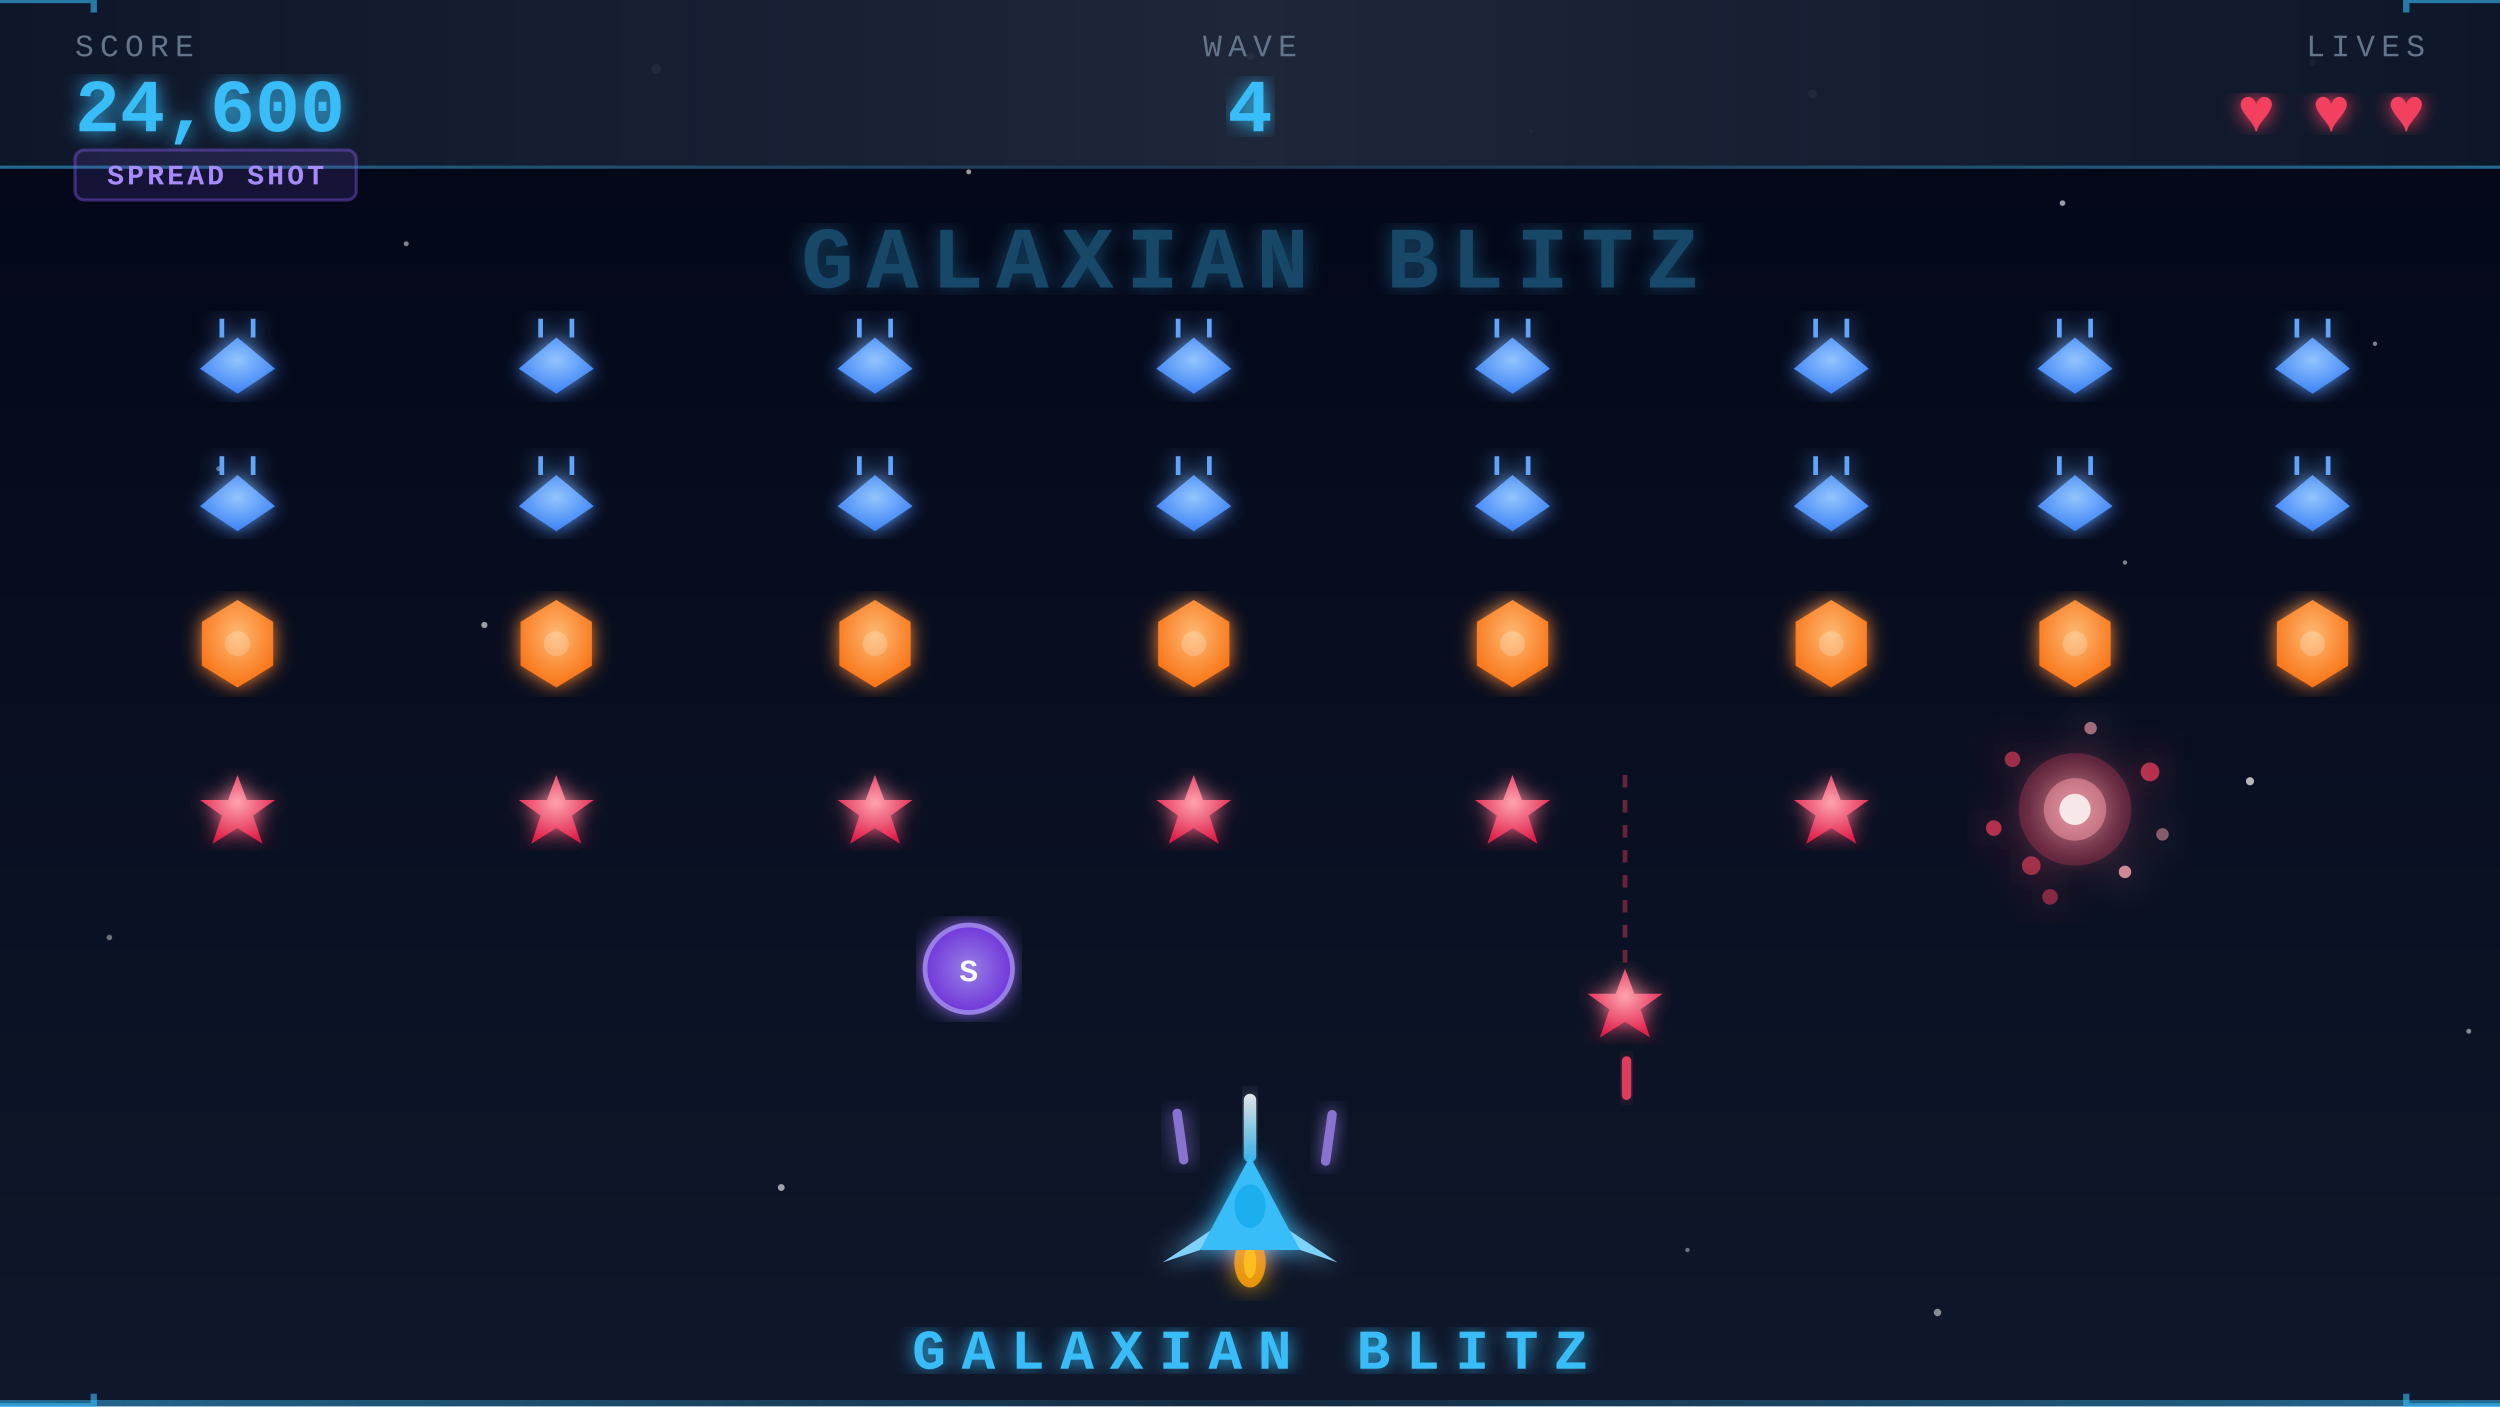
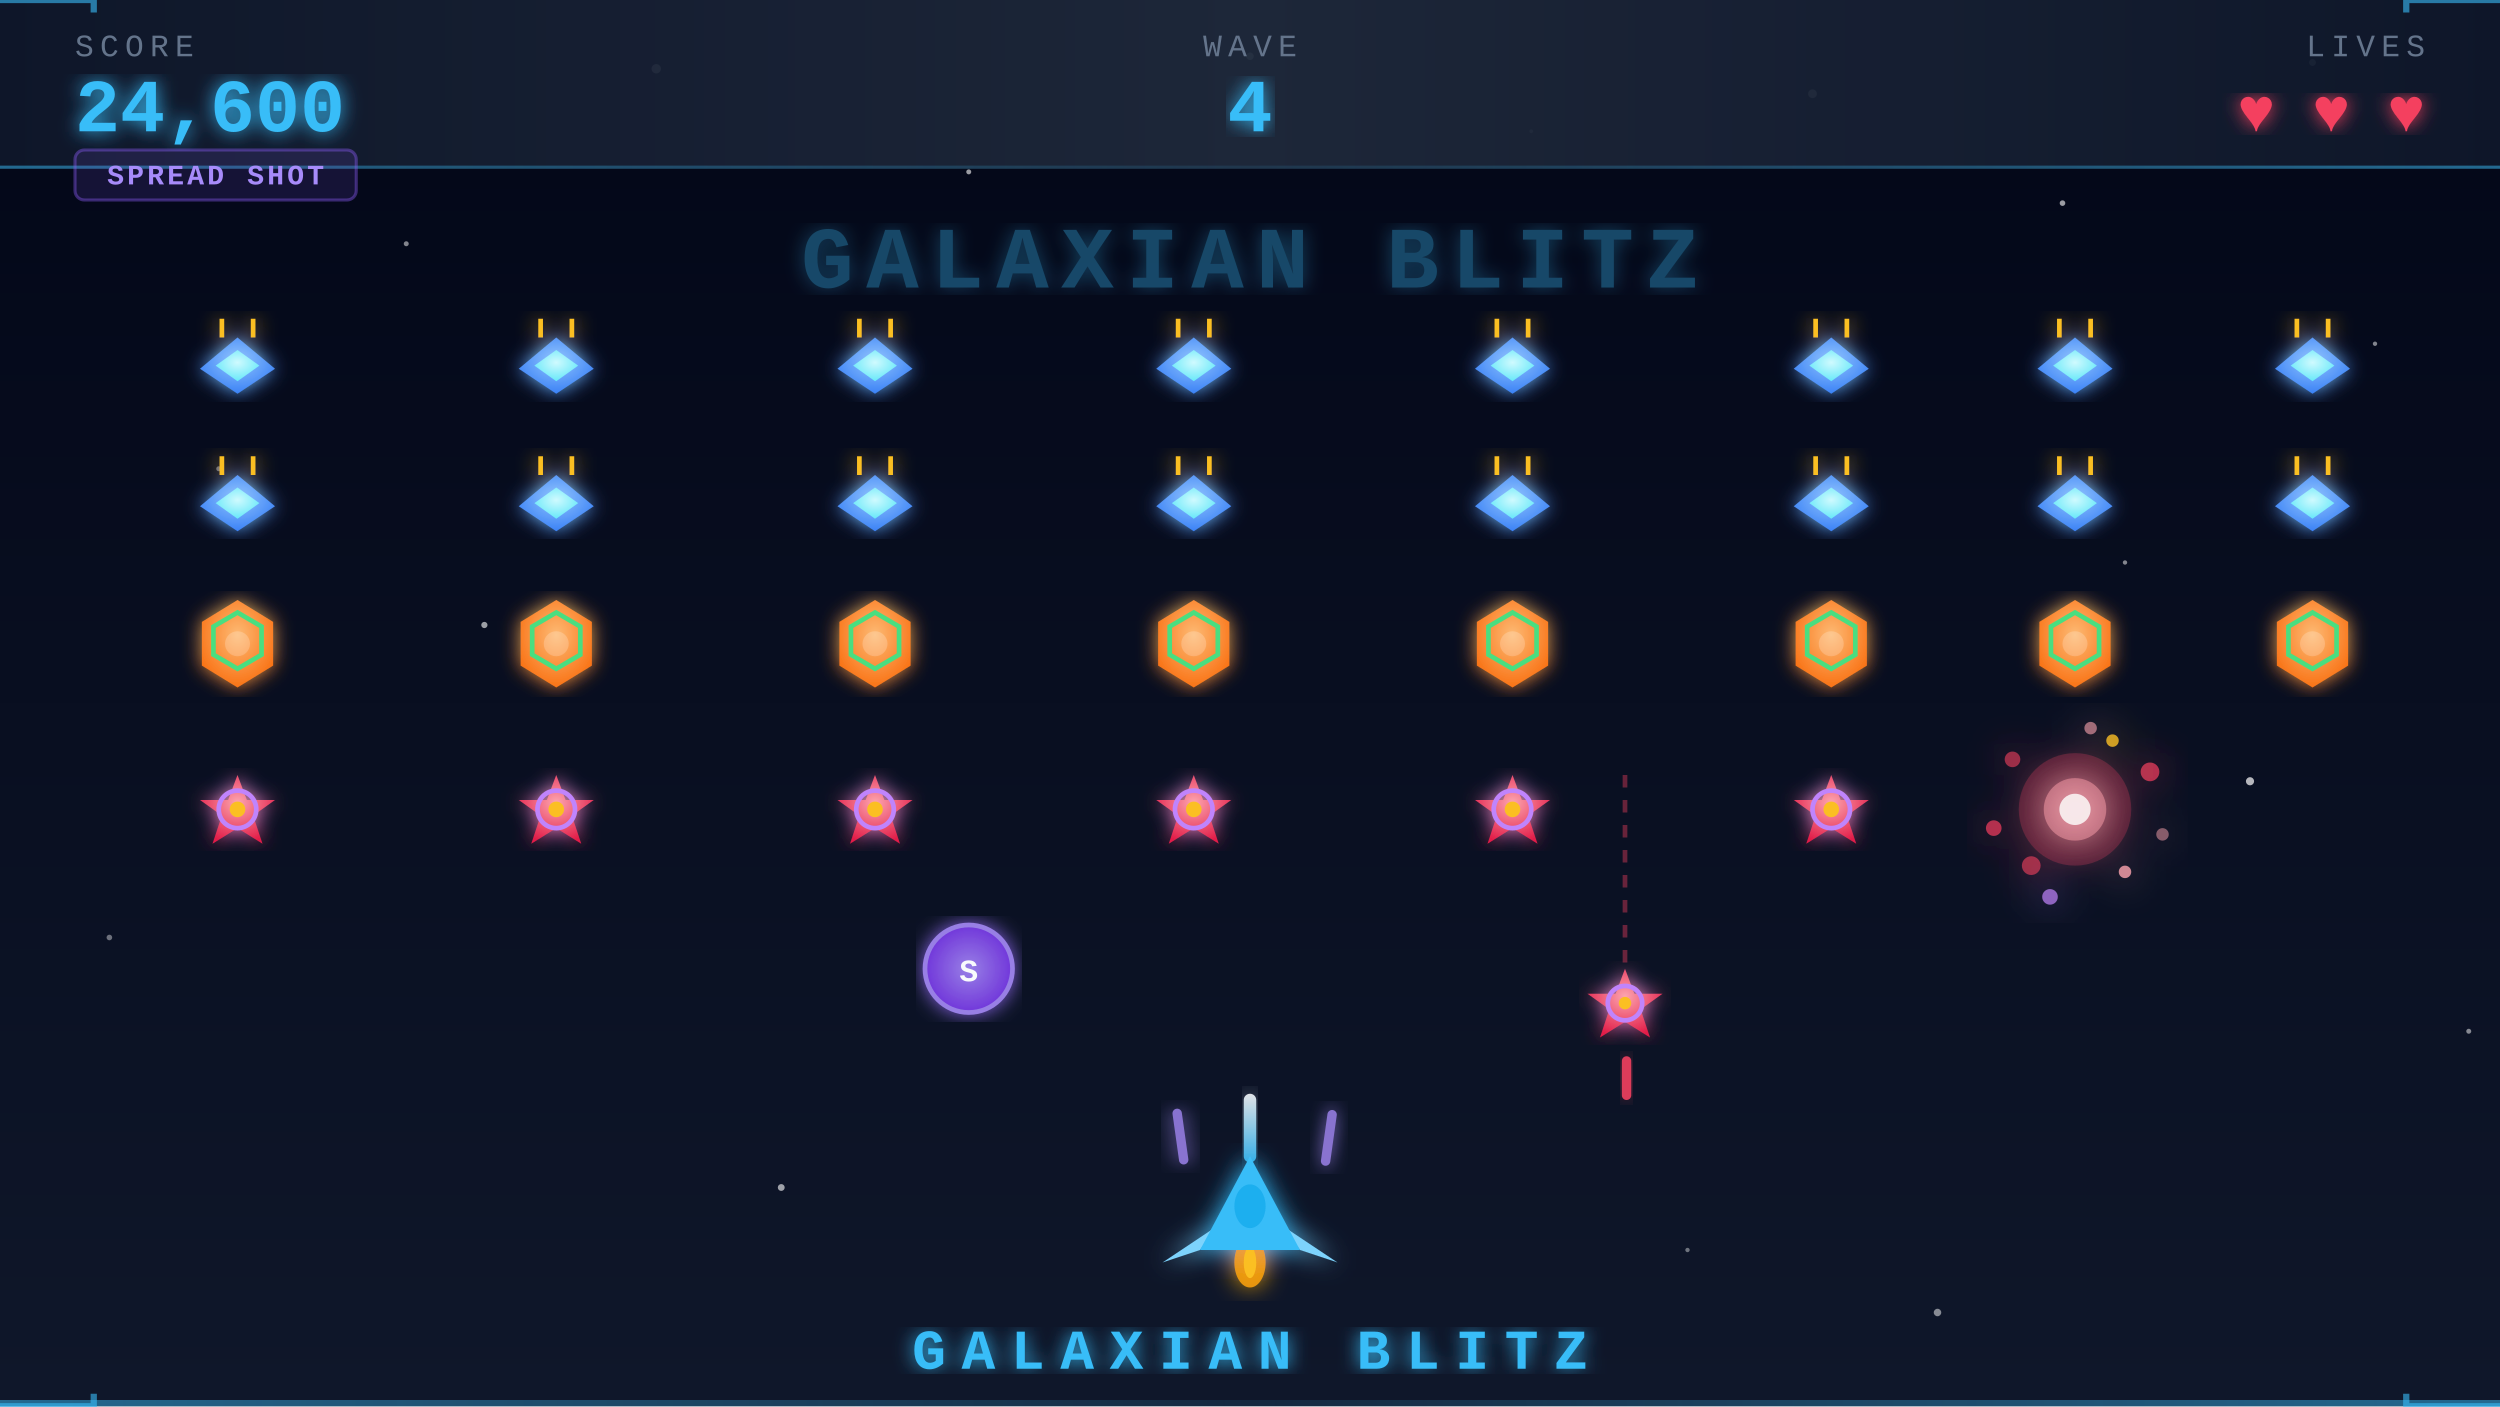
<svg xmlns="http://www.w3.org/2000/svg" viewBox="0 0 800 450">
  <defs>
    <linearGradient id="bgGrad" x1="0" y1="0" x2="0" y2="1">
      <stop offset="0%" stop-color="#020617" />
      <stop offset="100%" stop-color="#0f172a" />
    </linearGradient>
    <filter id="playerGlow">
      <feGaussianBlur stdDeviation="4" result="blur" />
      <feMerge>
        <feMergeNode in="blur" />
        <feMergeNode in="SourceGraphic" />
      </feMerge>
    </filter>
    <filter id="enemyGlow">
      <feGaussianBlur stdDeviation="3" result="blur" />
      <feMerge>
        <feMergeNode in="blur" />
        <feMergeNode in="SourceGraphic" />
      </feMerge>
    </filter>
    <filter id="explodeGlow">
      <feGaussianBlur stdDeviation="6" result="blur" />
      <feMerge>
        <feMergeNode in="blur" />
        <feMergeNode in="SourceGraphic" />
      </feMerge>
    </filter>
    <filter id="textGlow">
      <feGaussianBlur stdDeviation="3" result="blur" />
      <feMerge>
        <feMergeNode in="blur" />
        <feMergeNode in="SourceGraphic" />
      </feMerge>
    </filter>
    <linearGradient id="hudGrad" x1="0" y1="0" x2="1" y2="0">
      <stop offset="0%" stop-color="#0f172a" />
      <stop offset="50%" stop-color="#1e293b" />
      <stop offset="100%" stop-color="#0f172a" />
    </linearGradient>
    <radialGradient id="scoutGrad" cx="50%" cy="40%" r="60%">
      <stop offset="0%" stop-color="#93c5fd" />
      <stop offset="100%" stop-color="#3b82f6" />
+     </radialGradient>
+     <radialGradient id="scoutAccent" cx="50%" cy="40%" r="60%">
+       <stop offset="0%" stop-color="#cffafe" />
+       <stop offset="100%" stop-color="#67e8f9" />
    </radialGradient>
    <radialGradient id="bomberGrad" cx="50%" cy="40%" r="60%">
      <stop offset="0%" stop-color="#fdba74" />
      <stop offset="100%" stop-color="#f97316" />
    </radialGradient>
    <radialGradient id="eliteGrad" cx="50%" cy="40%" r="60%">
      <stop offset="0%" stop-color="#fda4af" />
      <stop offset="100%" stop-color="#e11d48" />
    </radialGradient>
    <linearGradient id="bulletGrad" x1="0" y1="0" x2="0" y2="1">
      <stop offset="0%" stop-color="#f8fafc" />
      <stop offset="100%" stop-color="#38bdf8" />
    </linearGradient>
    <radialGradient id="powerGrad" cx="50%" cy="50%" r="50%">
      <stop offset="0%" stop-color="#a78bfa" />
      <stop offset="100%" stop-color="#7c3aed" />
    </radialGradient>
    <linearGradient id="edgeGrad" x1="0" y1="0" x2="1" y2="0">
      <stop offset="0%" stop-color="#38bdf8" stop-opacity="0.5" />
      <stop offset="50%" stop-color="#38bdf8" stop-opacity="0.1" />
      <stop offset="100%" stop-color="#38bdf8" stop-opacity="0.5" />
    </linearGradient>
  </defs>
  <rect x="0" y="0" width="800" height="450" fill="url(#bgGrad)" />
  <circle cx="48" cy="32" r="1.2" fill="#fff" opacity="0.8" />
  <circle cx="130" cy="78" r="0.8" fill="#fff" opacity="0.5" />
  <circle cx="210" cy="22" r="1.5" fill="#fff" opacity="0.9" />
  <circle cx="310" cy="55" r="0.8" fill="#fff" opacity="0.6" />
  <circle cx="400" cy="18" r="1.2" fill="#fff" opacity="0.7" />
  <circle cx="490" cy="42" r="0.6" fill="#fff" opacity="0.5" />
  <circle cx="580" cy="30" r="1.4" fill="#fff" opacity="0.8" />
  <circle cx="660" cy="65" r="0.9" fill="#fff" opacity="0.6" />
  <circle cx="740" cy="20" r="1.1" fill="#fff" opacity="0.7" />
  <circle cx="760" cy="110" r="0.7" fill="#fff" opacity="0.5" />
  <circle cx="70" cy="150" r="0.8" fill="#fff" opacity="0.4" />
  <circle cx="155" cy="200" r="1.0" fill="#fff" opacity="0.6" />
  <circle cx="680" cy="180" r="0.7" fill="#fff" opacity="0.5" />
  <circle cx="720" cy="250" r="1.3" fill="#fff" opacity="0.7" />
  <circle cx="35" cy="300" r="0.9" fill="#fff" opacity="0.4" />
  <circle cx="790" cy="330" r="0.8" fill="#fff" opacity="0.5" />
  <circle cx="250" cy="380" r="1.1" fill="#fff" opacity="0.6" />
  <circle cx="540" cy="400" r="0.7" fill="#fff" opacity="0.4" />
  <circle cx="620" cy="420" r="1.2" fill="#fff" opacity="0.5" />
  <rect x="0" y="0" width="800" height="54" fill="url(#hudGrad)" opacity="0.95" />
  <rect x="0" y="53" width="800" height="1" fill="url(#edgeGrad)" />
  <text x="24" y="18" font-family="Courier New, monospace" font-size="10" fill="#64748b" letter-spacing="2" text-anchor="start">SCORE</text>
  <text x="24" y="42" font-family="Courier New, monospace" font-size="24" font-weight="bold" fill="#38bdf8" filter="url(#textGlow)" text-anchor="start">24,600</text>
  <text x="400" y="18" font-family="Courier New, monospace" font-size="10" fill="#64748b" letter-spacing="2" text-anchor="middle">WAVE</text>
  <text x="400" y="42" font-family="Courier New, monospace" font-size="24" font-weight="bold" fill="#38bdf8" filter="url(#textGlow)" text-anchor="middle">4</text>
  <text x="776" y="18" font-family="Courier New, monospace" font-size="10" fill="#64748b" letter-spacing="2" text-anchor="end">LIVES</text>
  <text x="776" y="42" font-family="Courier New, monospace" font-size="20" font-weight="bold" fill="#f43f5e" filter="url(#textGlow)" text-anchor="end">♥ ♥ ♥</text>
  <rect x="24" y="48" width="90" height="16" rx="3" fill="#8b5cf622" stroke="#8b5cf666" stroke-width="1" />
  <text x="69" y="59" font-family="Courier New, monospace" font-size="9" font-weight="bold" fill="#a78bfa" text-anchor="middle" letter-spacing="1">SPREAD SHOT</text>
  <text x="400" y="92" font-family="Courier New, monospace" font-size="28" font-weight="bold" fill="#38bdf8" filter="url(#textGlow)" text-anchor="middle" letter-spacing="4" opacity="0.35">GALAXIAN BLITZ</text>
  <g filter="url(#enemyGlow)">
    <polygon points="76,108 64,118 76,126 88,118" fill="url(#scoutGrad)" />
-     <line x1="71" y1="108" x2="71" y2="102" stroke="#60a5fa" stroke-width="1.5" />
-     <line x1="81" y1="108" x2="81" y2="102" stroke="#60a5fa" stroke-width="1.5" />
+     <polygon points="76,112 69,117 76,122 83,117" fill="url(#scoutAccent)" />
+     <line x1="71" y1="108" x2="71" y2="102" stroke="#fbbf24" stroke-width="1.5" />
+     <line x1="81" y1="108" x2="81" y2="102" stroke="#fbbf24" stroke-width="1.5" />
    <polygon points="178,108 166,118 178,126 190,118" fill="url(#scoutGrad)" />
-     <line x1="173" y1="108" x2="173" y2="102" stroke="#60a5fa" stroke-width="1.5" />
-     <line x1="183" y1="108" x2="183" y2="102" stroke="#60a5fa" stroke-width="1.5" />
+     <polygon points="178,112 171,117 178,122 185,117" fill="url(#scoutAccent)" />
+     <line x1="173" y1="108" x2="173" y2="102" stroke="#fbbf24" stroke-width="1.5" />
+     <line x1="183" y1="108" x2="183" y2="102" stroke="#fbbf24" stroke-width="1.5" />
    <polygon points="280,108 268,118 280,126 292,118" fill="url(#scoutGrad)" />
-     <line x1="275" y1="108" x2="275" y2="102" stroke="#60a5fa" stroke-width="1.5" />
-     <line x1="285" y1="108" x2="285" y2="102" stroke="#60a5fa" stroke-width="1.5" />
+     <polygon points="280,112 273,117 280,122 287,117" fill="url(#scoutAccent)" />
+     <line x1="275" y1="108" x2="275" y2="102" stroke="#fbbf24" stroke-width="1.5" />
+     <line x1="285" y1="108" x2="285" y2="102" stroke="#fbbf24" stroke-width="1.5" />
    <polygon points="382,108 370,118 382,126 394,118" fill="url(#scoutGrad)" />
-     <line x1="377" y1="108" x2="377" y2="102" stroke="#60a5fa" stroke-width="1.5" />
-     <line x1="387" y1="108" x2="387" y2="102" stroke="#60a5fa" stroke-width="1.5" />
+     <polygon points="382,112 375,117 382,122 389,117" fill="url(#scoutAccent)" />
+     <line x1="377" y1="108" x2="377" y2="102" stroke="#fbbf24" stroke-width="1.5" />
+     <line x1="387" y1="108" x2="387" y2="102" stroke="#fbbf24" stroke-width="1.5" />
    <polygon points="484,108 472,118 484,126 496,118" fill="url(#scoutGrad)" />
-     <line x1="479" y1="108" x2="479" y2="102" stroke="#60a5fa" stroke-width="1.5" />
-     <line x1="489" y1="108" x2="489" y2="102" stroke="#60a5fa" stroke-width="1.5" />
+     <polygon points="484,112 477,117 484,122 491,117" fill="url(#scoutAccent)" />
+     <line x1="479" y1="108" x2="479" y2="102" stroke="#fbbf24" stroke-width="1.5" />
+     <line x1="489" y1="108" x2="489" y2="102" stroke="#fbbf24" stroke-width="1.5" />
    <polygon points="586,108 574,118 586,126 598,118" fill="url(#scoutGrad)" />
-     <line x1="581" y1="108" x2="581" y2="102" stroke="#60a5fa" stroke-width="1.5" />
-     <line x1="591" y1="108" x2="591" y2="102" stroke="#60a5fa" stroke-width="1.5" />
+     <polygon points="586,112 579,117 586,122 593,117" fill="url(#scoutAccent)" />
+     <line x1="581" y1="108" x2="581" y2="102" stroke="#fbbf24" stroke-width="1.5" />
+     <line x1="591" y1="108" x2="591" y2="102" stroke="#fbbf24" stroke-width="1.5" />
    <polygon points="664,108 652,118 664,126 676,118" fill="url(#scoutGrad)" />
-     <line x1="659" y1="108" x2="659" y2="102" stroke="#60a5fa" stroke-width="1.5" />
-     <line x1="669" y1="108" x2="669" y2="102" stroke="#60a5fa" stroke-width="1.5" />
+     <polygon points="664,112 657,117 664,122 671,117" fill="url(#scoutAccent)" />
+     <line x1="659" y1="108" x2="659" y2="102" stroke="#fbbf24" stroke-width="1.5" />
+     <line x1="669" y1="108" x2="669" y2="102" stroke="#fbbf24" stroke-width="1.5" />
    <polygon points="740,108 728,118 740,126 752,118" fill="url(#scoutGrad)" />
-     <line x1="735" y1="108" x2="735" y2="102" stroke="#60a5fa" stroke-width="1.5" />
-     <line x1="745" y1="108" x2="745" y2="102" stroke="#60a5fa" stroke-width="1.5" />
+     <polygon points="740,112 733,117 740,122 747,117" fill="url(#scoutAccent)" />
+     <line x1="735" y1="108" x2="735" y2="102" stroke="#fbbf24" stroke-width="1.5" />
+     <line x1="745" y1="108" x2="745" y2="102" stroke="#fbbf24" stroke-width="1.5" />
  </g>
  <g filter="url(#enemyGlow)">
    <polygon points="76,152 64,162 76,170 88,162" fill="url(#scoutGrad)" />
-     <line x1="71" y1="152" x2="71" y2="146" stroke="#60a5fa" stroke-width="1.5" />
-     <line x1="81" y1="152" x2="81" y2="146" stroke="#60a5fa" stroke-width="1.5" />
+     <polygon points="76,156 69,161 76,166 83,161" fill="url(#scoutAccent)" />
+     <line x1="71" y1="152" x2="71" y2="146" stroke="#fbbf24" stroke-width="1.5" />
+     <line x1="81" y1="152" x2="81" y2="146" stroke="#fbbf24" stroke-width="1.5" />
    <polygon points="178,152 166,162 178,170 190,162" fill="url(#scoutGrad)" />
-     <line x1="173" y1="152" x2="173" y2="146" stroke="#60a5fa" stroke-width="1.5" />
-     <line x1="183" y1="152" x2="183" y2="146" stroke="#60a5fa" stroke-width="1.5" />
+     <polygon points="178,156 171,161 178,166 185,161" fill="url(#scoutAccent)" />
+     <line x1="173" y1="152" x2="173" y2="146" stroke="#fbbf24" stroke-width="1.5" />
+     <line x1="183" y1="152" x2="183" y2="146" stroke="#fbbf24" stroke-width="1.5" />
    <polygon points="280,152 268,162 280,170 292,162" fill="url(#scoutGrad)" />
-     <line x1="275" y1="152" x2="275" y2="146" stroke="#60a5fa" stroke-width="1.5" />
-     <line x1="285" y1="152" x2="285" y2="146" stroke="#60a5fa" stroke-width="1.5" />
+     <polygon points="280,156 273,161 280,166 287,161" fill="url(#scoutAccent)" />
+     <line x1="275" y1="152" x2="275" y2="146" stroke="#fbbf24" stroke-width="1.5" />
+     <line x1="285" y1="152" x2="285" y2="146" stroke="#fbbf24" stroke-width="1.5" />
    <polygon points="382,152 370,162 382,170 394,162" fill="url(#scoutGrad)" />
-     <line x1="377" y1="152" x2="377" y2="146" stroke="#60a5fa" stroke-width="1.5" />
-     <line x1="387" y1="152" x2="387" y2="146" stroke="#60a5fa" stroke-width="1.5" />
+     <polygon points="382,156 375,161 382,166 389,161" fill="url(#scoutAccent)" />
+     <line x1="377" y1="152" x2="377" y2="146" stroke="#fbbf24" stroke-width="1.5" />
+     <line x1="387" y1="152" x2="387" y2="146" stroke="#fbbf24" stroke-width="1.5" />
    <polygon points="484,152 472,162 484,170 496,162" fill="url(#scoutGrad)" />
-     <line x1="479" y1="152" x2="479" y2="146" stroke="#60a5fa" stroke-width="1.5" />
-     <line x1="489" y1="152" x2="489" y2="146" stroke="#60a5fa" stroke-width="1.5" />
+     <polygon points="484,156 477,161 484,166 491,161" fill="url(#scoutAccent)" />
+     <line x1="479" y1="152" x2="479" y2="146" stroke="#fbbf24" stroke-width="1.5" />
+     <line x1="489" y1="152" x2="489" y2="146" stroke="#fbbf24" stroke-width="1.5" />
    <polygon points="586,152 574,162 586,170 598,162" fill="url(#scoutGrad)" />
-     <line x1="581" y1="152" x2="581" y2="146" stroke="#60a5fa" stroke-width="1.5" />
-     <line x1="591" y1="152" x2="591" y2="146" stroke="#60a5fa" stroke-width="1.5" />
+     <polygon points="586,156 579,161 586,166 593,161" fill="url(#scoutAccent)" />
+     <line x1="581" y1="152" x2="581" y2="146" stroke="#fbbf24" stroke-width="1.5" />
+     <line x1="591" y1="152" x2="591" y2="146" stroke="#fbbf24" stroke-width="1.5" />
    <polygon points="664,152 652,162 664,170 676,162" fill="url(#scoutGrad)" />
-     <line x1="659" y1="152" x2="659" y2="146" stroke="#60a5fa" stroke-width="1.5" />
-     <line x1="669" y1="152" x2="669" y2="146" stroke="#60a5fa" stroke-width="1.5" />
+     <polygon points="664,156 657,161 664,166 671,161" fill="url(#scoutAccent)" />
+     <line x1="659" y1="152" x2="659" y2="146" stroke="#fbbf24" stroke-width="1.5" />
+     <line x1="669" y1="152" x2="669" y2="146" stroke="#fbbf24" stroke-width="1.5" />
    <polygon points="740,152 728,162 740,170 752,162" fill="url(#scoutGrad)" />
-     <line x1="735" y1="152" x2="735" y2="146" stroke="#60a5fa" stroke-width="1.5" />
-     <line x1="745" y1="152" x2="745" y2="146" stroke="#60a5fa" stroke-width="1.5" />
+     <polygon points="740,156 733,161 740,166 747,161" fill="url(#scoutAccent)" />
+     <line x1="735" y1="152" x2="735" y2="146" stroke="#fbbf24" stroke-width="1.5" />
+     <line x1="745" y1="152" x2="745" y2="146" stroke="#fbbf24" stroke-width="1.5" />
  </g>
  <g filter="url(#enemyGlow)">
    <polygon points="76,192 64.6,199 64.6,213 76,220 87.4,213 87.4,199" fill="url(#bomberGrad)" />
+     <polygon points="76,196 68.3,200.5 68.3,209.5 76,214 83.7,209.5 83.7,200.5" fill="none" stroke="#4ade80" stroke-width="1.5" />
    <circle cx="76" cy="206" r="4" fill="#fff3" />
    <polygon points="178,192 166.6,199 166.6,213 178,220 189.4,213 189.4,199" fill="url(#bomberGrad)" />
+     <polygon points="178,196 170.3,200.5 170.3,209.5 178,214 185.7,209.5 185.7,200.5" fill="none" stroke="#4ade80" stroke-width="1.5" />
    <circle cx="178" cy="206" r="4" fill="#fff3" />
    <polygon points="280,192 268.6,199 268.6,213 280,220 291.4,213 291.4,199" fill="url(#bomberGrad)" />
+     <polygon points="280,196 272.3,200.5 272.3,209.5 280,214 287.7,209.5 287.7,200.5" fill="none" stroke="#4ade80" stroke-width="1.5" />
    <circle cx="280" cy="206" r="4" fill="#fff3" />
    <polygon points="382,192 370.6,199 370.6,213 382,220 393.4,213 393.4,199" fill="url(#bomberGrad)" />
+     <polygon points="382,196 374.3,200.5 374.3,209.5 382,214 389.7,209.5 389.7,200.5" fill="none" stroke="#4ade80" stroke-width="1.5" />
    <circle cx="382" cy="206" r="4" fill="#fff3" />
    <polygon points="484,192 472.6,199 472.6,213 484,220 495.4,213 495.4,199" fill="url(#bomberGrad)" />
+     <polygon points="484,196 476.3,200.5 476.3,209.5 484,214 491.7,209.5 491.7,200.5" fill="none" stroke="#4ade80" stroke-width="1.5" />
    <circle cx="484" cy="206" r="4" fill="#fff3" />
    <polygon points="586,192 574.6,199 574.6,213 586,220 597.4,213 597.4,199" fill="url(#bomberGrad)" />
+     <polygon points="586,196 578.3,200.5 578.3,209.5 586,214 593.7,209.5 593.7,200.5" fill="none" stroke="#4ade80" stroke-width="1.5" />
    <circle cx="586" cy="206" r="4" fill="#fff3" />
    <polygon points="664,192 652.6,199 652.6,213 664,220 675.4,213 675.4,199" fill="url(#bomberGrad)" />
+     <polygon points="664,196 656.3,200.5 656.3,209.5 664,214 671.7,209.5 671.7,200.5" fill="none" stroke="#4ade80" stroke-width="1.5" />
    <circle cx="664" cy="206" r="4" fill="#fff3" />
    <polygon points="740,192 728.6,199 728.6,213 740,220 751.4,213 751.4,199" fill="url(#bomberGrad)" />
+     <polygon points="740,196 732.3,200.5 732.3,209.5 740,214 747.7,209.5 747.7,200.5" fill="none" stroke="#4ade80" stroke-width="1.5" />
    <circle cx="740" cy="206" r="4" fill="#fff3" />
  </g>
  <g filter="url(#enemyGlow)">
    <polygon points="76,248 79,256 88,256 81,261 84,270 76,265 68,270 71,261 64,256 73,256" fill="url(#eliteGrad)" />
+     <circle cx="76" cy="259" r="6" fill="none" stroke="#c084fc" stroke-width="1.5" />
+     <circle cx="76" cy="259" r="2.5" fill="#fbbf24" />
    <polygon points="178,248 181,256 190,256 183,261 186,270 178,265 170,270 173,261 166,256 175,256" fill="url(#eliteGrad)" />
+     <circle cx="178" cy="259" r="6" fill="none" stroke="#c084fc" stroke-width="1.5" />
+     <circle cx="178" cy="259" r="2.5" fill="#fbbf24" />
    <polygon points="280,248 283,256 292,256 285,261 288,270 280,265 272,270 275,261 268,256 277,256" fill="url(#eliteGrad)" />
+     <circle cx="280" cy="259" r="6" fill="none" stroke="#c084fc" stroke-width="1.5" />
+     <circle cx="280" cy="259" r="2.5" fill="#fbbf24" />
    <polygon points="382,248 385,256 394,256 387,261 390,270 382,265 374,270 377,261 370,256 379,256" fill="url(#eliteGrad)" />
+     <circle cx="382" cy="259" r="6" fill="none" stroke="#c084fc" stroke-width="1.5" />
+     <circle cx="382" cy="259" r="2.5" fill="#fbbf24" />
    <polygon points="484,248 487,256 496,256 489,261 492,270 484,265 476,270 479,261 472,256 481,256" fill="url(#eliteGrad)" />
+     <circle cx="484" cy="259" r="6" fill="none" stroke="#c084fc" stroke-width="1.5" />
+     <circle cx="484" cy="259" r="2.5" fill="#fbbf24" />
    <polygon points="586,248 589,256 598,256 591,261 594,270 586,265 578,270 581,261 574,256 583,256" fill="url(#eliteGrad)" />
+     <circle cx="586" cy="259" r="6" fill="none" stroke="#c084fc" stroke-width="1.5" />
+     <circle cx="586" cy="259" r="2.5" fill="#fbbf24" />
  </g>
  <g filter="url(#enemyGlow)">
    <polygon points="520,310 523,318 532,318 525,323 528,332 520,327 512,332 515,323 508,318 517,318" fill="url(#eliteGrad)" />
+     <circle cx="520" cy="321" r="5.5" fill="none" stroke="#c084fc" stroke-width="1.5" />
+     <circle cx="520" cy="321" r="2" fill="#fbbf24" />
  </g>
  <line x1="520" y1="248" x2="520" y2="310" stroke="#f43f5e" stroke-width="1.5" stroke-dasharray="4,4" opacity="0.4" />
  <g filter="url(#playerGlow)" transform="translate(400,390)">
    <ellipse cx="0" cy="14" rx="5" ry="8" fill="#f59e0b" opacity="0.9" />
    <ellipse cx="0" cy="14" rx="2" ry="5" fill="#fbbf24" />
    <polygon points="-16,10 -28,14 -10,2" fill="#7dd3fc" />
    <polygon points="16,10 28,14 10,2" fill="#7dd3fc" />
    <polygon points="0,-20 -16,10 16,10" fill="#38bdf8" />
    <ellipse cx="0" cy="-4" rx="5" ry="7" fill="#0ea5e9" opacity="0.6" />
  </g>
  <rect x="398" y="350" width="4" height="22" rx="2" fill="url(#bulletGrad)" filter="url(#playerGlow)" opacity="0.9" />
  <rect x="375" y="355" width="3" height="18" rx="1.5" fill="#a78bfa" opacity="0.8" filter="url(#enemyGlow)" transform="rotate(-8,375,355)" />
  <rect x="425" y="355" width="3" height="18" rx="1.5" fill="#a78bfa" opacity="0.8" filter="url(#enemyGlow)" transform="rotate(8,425,355)" />
  <rect x="519" y="338" width="3" height="14" rx="1.5" fill="#f43f5e" opacity="0.9" filter="url(#enemyGlow)" />
  <g filter="url(#explodeGlow)" transform="translate(664,259)">
    <circle cx="0" cy="0" r="18" fill="#f43f5e" opacity="0.25" />
    <circle cx="0" cy="0" r="10" fill="#fda4af" opacity="0.5" />
    <circle cx="0" cy="0" r="5" fill="#fff" opacity="0.8" />
    <circle cx="24" cy="-12" r="3" fill="#f43f5e" opacity="0.7" />
    <circle cx="-20" cy="-16" r="2.5" fill="#f43f5e" opacity="0.6" />
    <circle cx="16" cy="20" r="2" fill="#fda4af" opacity="0.8" />
    <circle cx="-14" cy="18" r="3" fill="#f43f5e" opacity="0.6" />
    <circle cx="28" cy="8" r="2" fill="#fda4af" opacity="0.5" />
    <circle cx="-26" cy="6" r="2.5" fill="#f43f5e" opacity="0.7" />
    <circle cx="5" cy="-26" r="2" fill="#fda4af" opacity="0.6" />
-     <circle cx="-8" cy="28" r="2.5" fill="#f43f5e" opacity="0.5" />
+     <circle cx="-8" cy="28" r="2.5" fill="#c084fc" opacity="0.7" />
+     <circle cx="12" cy="-22" r="2" fill="#fbbf24" opacity="0.8" />
  </g>
  <circle cx="310" cy="310" r="14" fill="url(#powerGrad)" stroke="#a78bfa" stroke-width="1.5" filter="url(#enemyGlow)" opacity="0.9" />
  <text x="310" y="314" font-family="Courier New, monospace" font-size="10" font-weight="bold" fill="#f8fafc" text-anchor="middle">S</text>
  <rect x="0" y="448" width="800" height="2" fill="url(#edgeGrad)" />
  <text x="400" y="438" font-family="Courier New, monospace" font-size="18" font-weight="bold" fill="#38bdf8" filter="url(#textGlow)" text-anchor="middle" letter-spacing="5">GALAXIAN BLITZ</text>
  <polyline points="0,0 30,0 30,4" fill="none" stroke="#38bdf8" stroke-width="2" opacity="0.6" />
  <polyline points="800,0 770,0 770,4" fill="none" stroke="#38bdf8" stroke-width="2" opacity="0.6" />
  <polyline points="0,450 30,450 30,446" fill="none" stroke="#38bdf8" stroke-width="2" opacity="0.6" />
  <polyline points="800,450 770,450 770,446" fill="none" stroke="#38bdf8" stroke-width="2" opacity="0.6" />
</svg>
